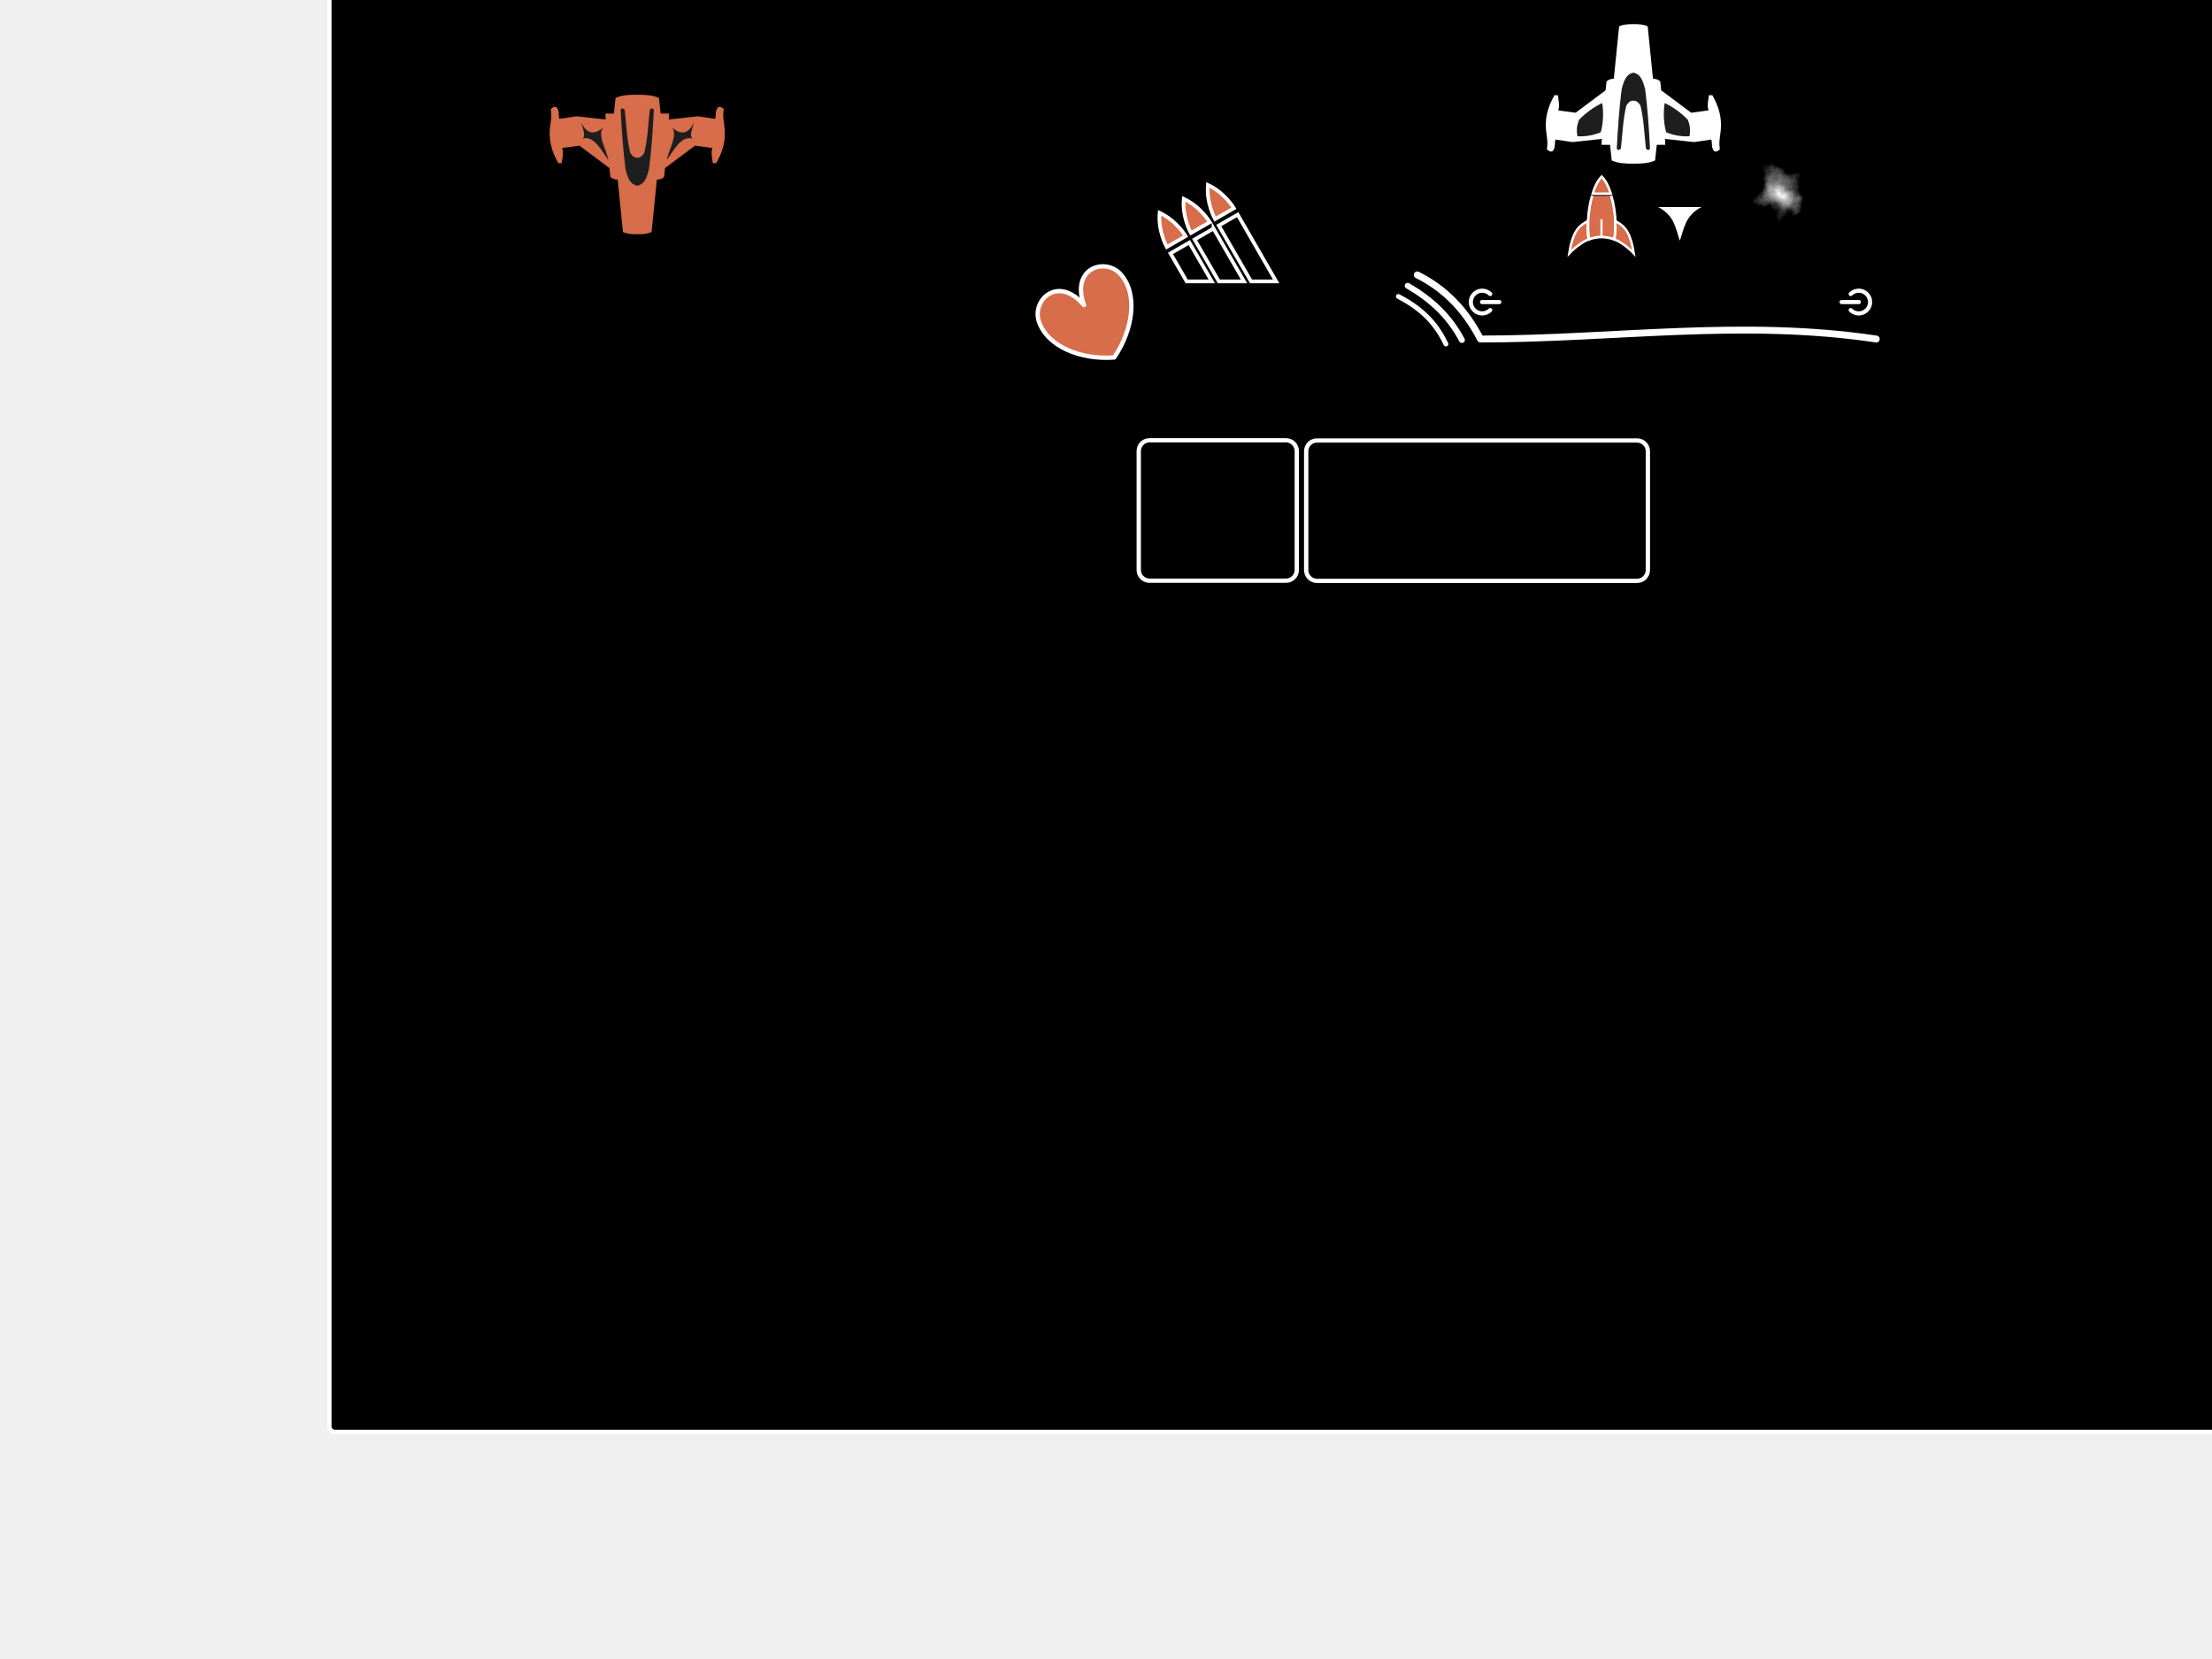
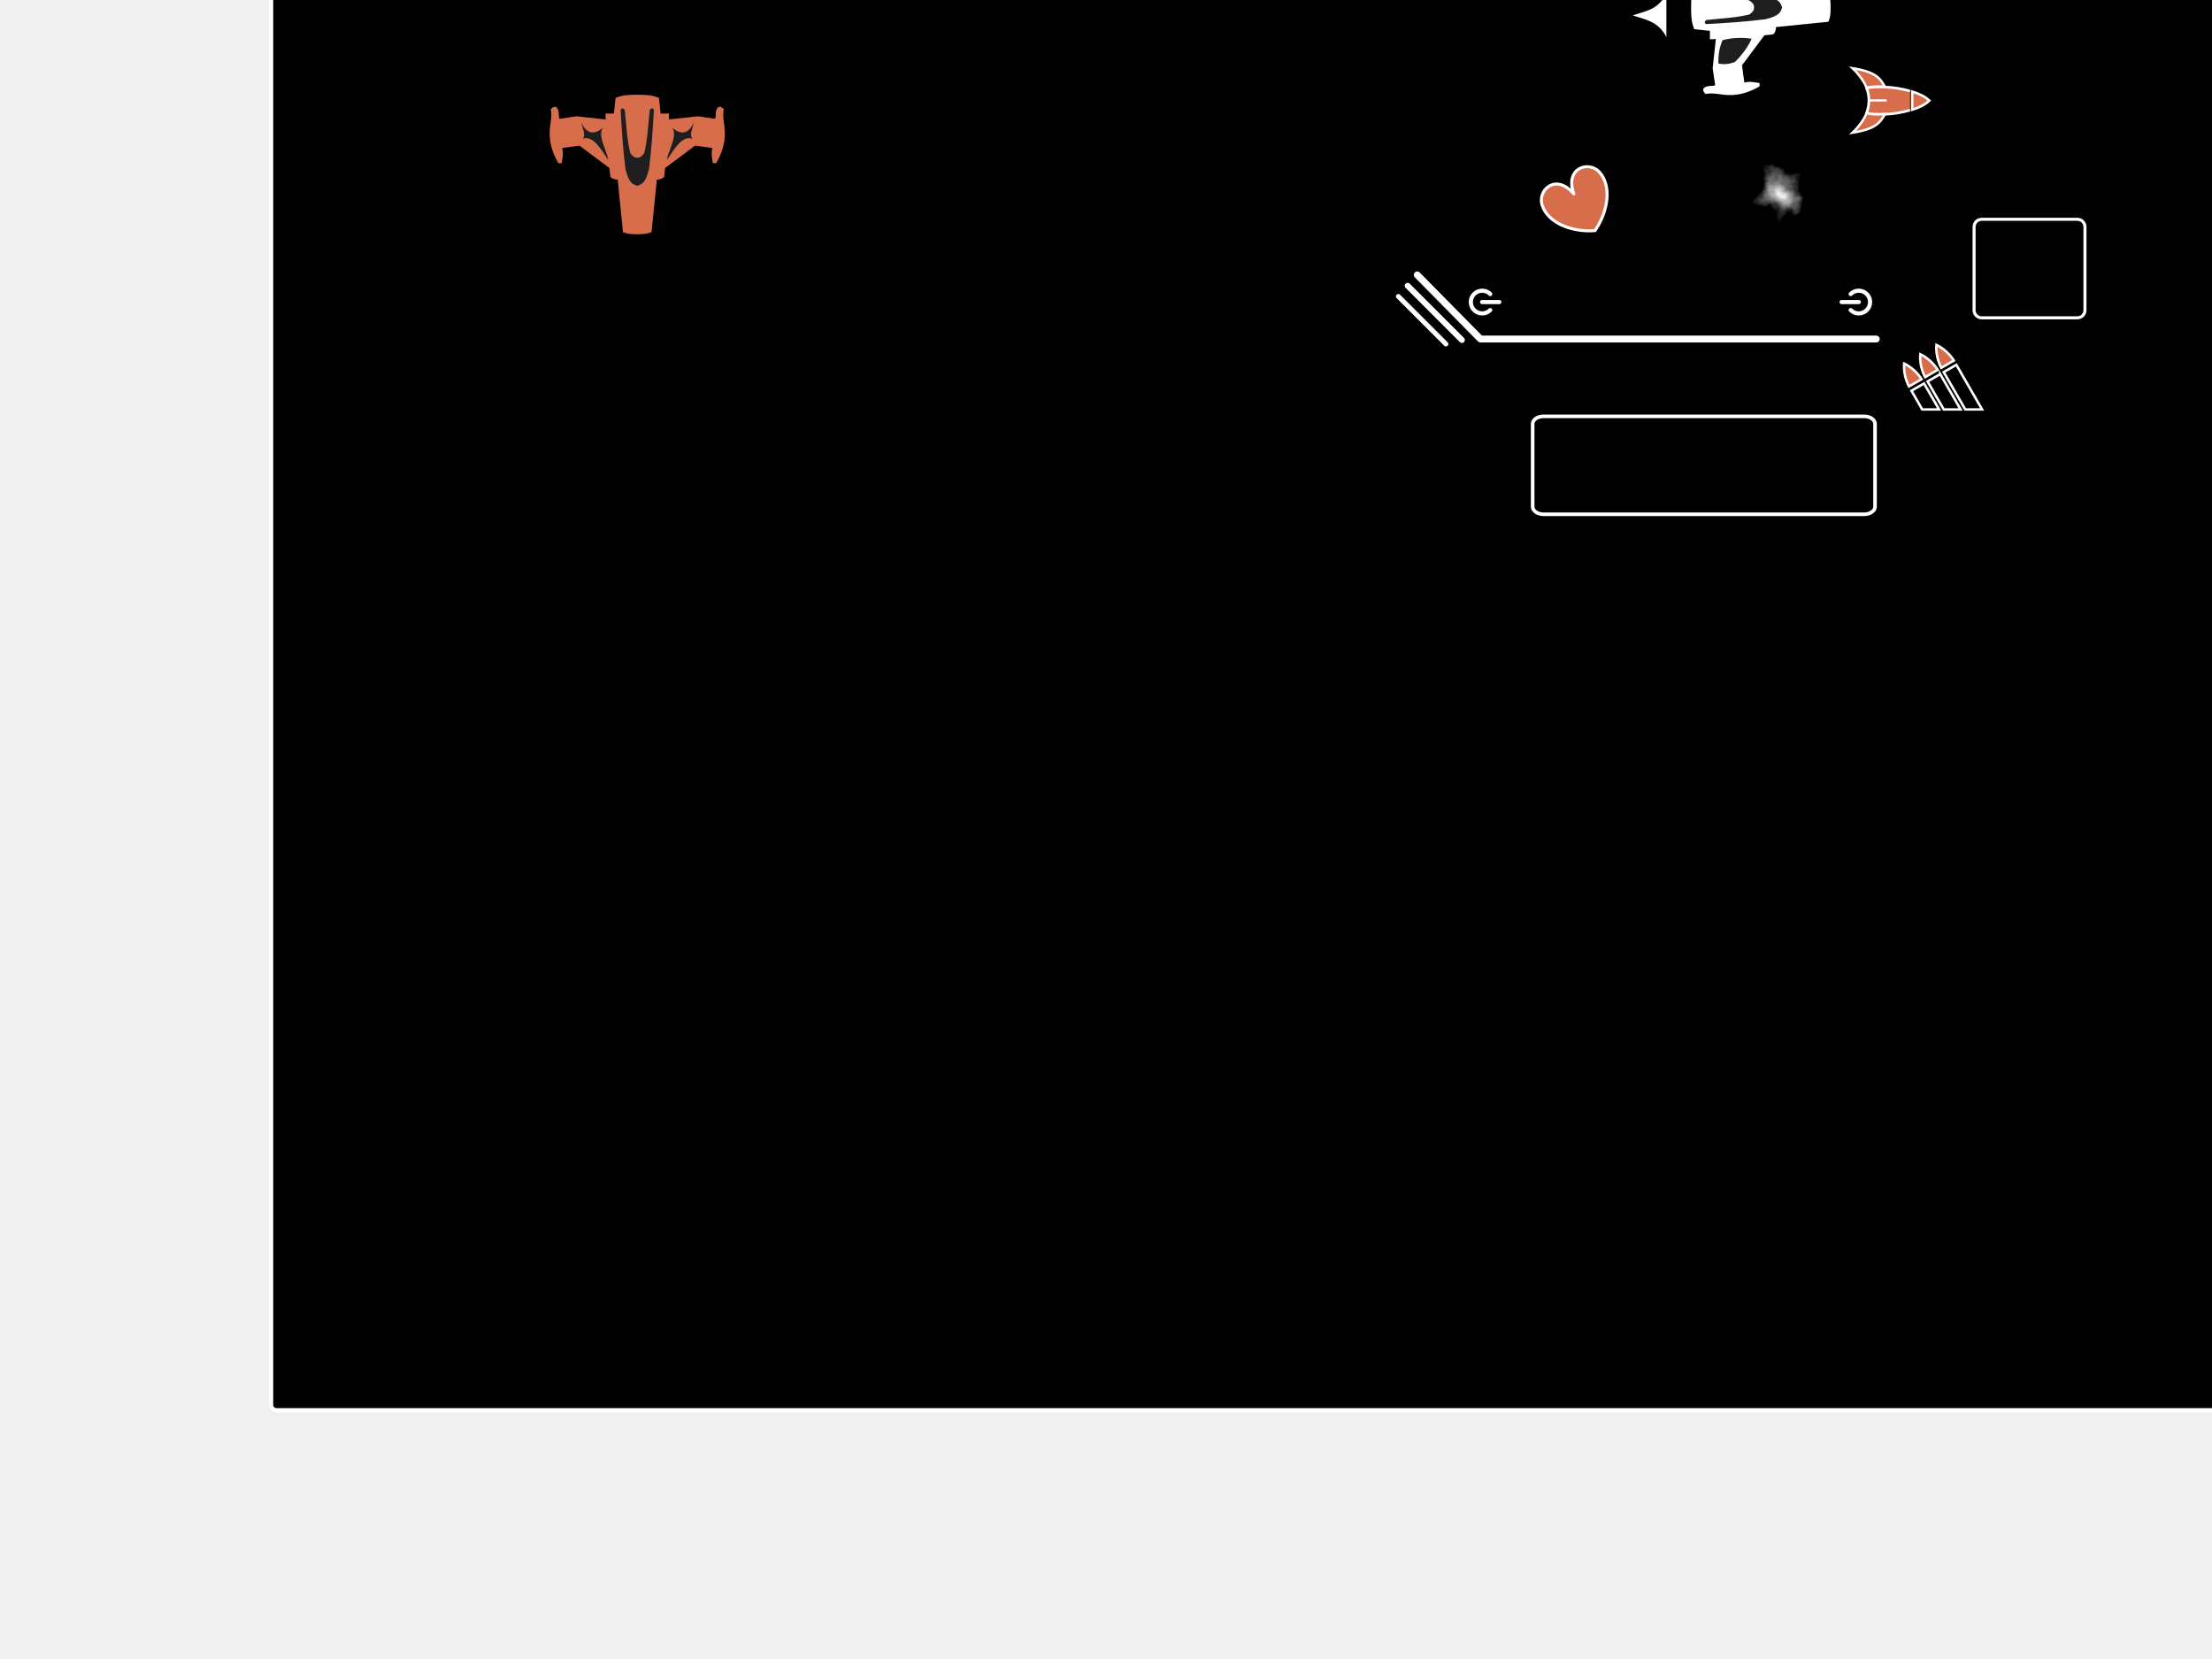
<svg xmlns="http://www.w3.org/2000/svg" xmlns:ns1="http://www.openswatchbook.org/uri/2009/osb" xmlns:xlink="http://www.w3.org/1999/xlink" width="1024px" height="768px" id="svg2985" version="1.1">
  <defs id="defs2987">
    <linearGradient id="linearGradient5661" ns1:paint="solid">
      <stop style="stop-color:#ffffff;stop-opacity:1;" offset="0" id="stop5663" />
    </linearGradient>
    <linearGradient id="linearGradient3910">
      <stop style="stop-color:#ffffff;stop-opacity:0;" offset="0" id="stop3912" />
      <stop id="stop3918" offset="0.463" style="stop-color:#ffffff;stop-opacity:1;" />
      <stop style="stop-color:#ffffff;stop-opacity:0;" offset="1" id="stop3914" />
    </linearGradient>
    <linearGradient id="linearGradient3852">
      <stop id="stop3854" offset="0" style="stop-color:#ffffff;stop-opacity:1;" />
      <stop id="stop3856" offset="1" style="stop-color:#808080;stop-opacity:1;" />
    </linearGradient>
    <linearGradient id="linearGradient3781">
      <stop style="stop-color:#ffffff;stop-opacity:1;" offset="0" id="stop3783" />
      <stop style="stop-color:#ffffff;stop-opacity:0;" offset="1" id="stop3785" />
    </linearGradient>
    <filter id="filter3765" height="1.4" y="-0.2" width="1.4" x="-0.2" color-interpolation-filters="sRGB">
      <feTurbulence id="feTurbulence3767" baseFrequency="0.05" numOctaves="5" type="fractalNoise" result="result91" />
      <feDisplacementMap id="feDisplacementMap3769" in2="result91" scale="25" result="result5" xChannelSelector="R" in="SourceGraphic" />
      <feComposite id="feComposite3771" in2="result5" in="SourceGraphic" operator="atop" />
    </filter>
    <radialGradient xlink:href="#linearGradient3781" id="radialGradient3787" cx="64.5" cy="196.5" fx="64.5" fy="196.5" r="41.3" gradientUnits="userSpaceOnUse" gradientTransform="matrix(0.2421631,-0.5563984,0.5089602,0.2215165,-51.13021,188.8597)" />
    <linearGradient id="linearGradient4279">
      <stop style="stop-color:#4a97d7;stop-opacity:1;" offset="0" id="stop4281" />
      <stop style="stop-color:#1e1e1e;stop-opacity:1;" offset="1" id="stop4283" />
    </linearGradient>
    <linearGradient id="linearGradient3814">
      <stop style="stop-color:#f4880b;stop-opacity:1;" offset="0" id="stop3816" />
      <stop style="stop-color:#ffb263;stop-opacity:1;" offset="1" id="stop3818" />
    </linearGradient>
    <linearGradient xlink:href="#linearGradient3797" id="linearGradient3873" gradientUnits="userSpaceOnUse" x1="472.181" y1="291.86" x2="472.181" y2="277.76" gradientTransform="matrix(0.9194079,0,0,1.001063,28.50064,-0.3084863)" />
    <linearGradient id="linearGradient3797">
      <stop id="stop3799" offset="0" style="stop-color:#f40b0b;stop-opacity:1;" />
      <stop id="stop3801" offset="1" style="stop-color:#ff6363;stop-opacity:1;" />
    </linearGradient>
    <linearGradient id="linearGradient4279-2">
      <stop style="stop-color:#c9c9c9;stop-opacity:1;" offset="0" id="stop4281-3" />
      <stop style="stop-color:#f2f2f2;stop-opacity:1;" offset="1" id="stop4283-1" />
    </linearGradient>
    <linearGradient id="linearGradient3814-8">
      <stop style="stop-color:#f4880b;stop-opacity:1;" offset="0" id="stop3816-8" />
      <stop style="stop-color:#ffb263;stop-opacity:1;" offset="1" id="stop3818-2" />
    </linearGradient>
    <linearGradient xlink:href="#linearGradient3797-7" id="linearGradient3873-7" gradientUnits="userSpaceOnUse" x1="472.181" y1="291.86" x2="472.181" y2="277.76" gradientTransform="matrix(0.9194079,0,0,1.001063,28.50064,-0.3084863)" />
    <linearGradient id="linearGradient3797-7">
      <stop id="stop3799-1" offset="0" style="stop-color:#f40b0b;stop-opacity:1;" />
      <stop id="stop3801-2" offset="1" style="stop-color:#ff6363;stop-opacity:1;" />
    </linearGradient>
  </defs>
  <g id="layer1">
-     <rect style="fill:#000000;fill-opacity:1;stroke:#ffffff;stroke-width:2;stroke-linecap:round;stroke-linejoin:round;stroke-miterlimit:4;stroke-opacity:1;stroke-dasharray:none" id="rect2993" width="1081" height="778" x="152.477" y="-115.143" rx="2.5" ry="2.5" />
+     <rect style="fill:#000000;fill-opacity:1;stroke:#ffffff;stroke-width:2;stroke-linecap:round;stroke-linejoin:round;stroke-miterlimit:4;stroke-opacity:1;stroke-dasharray:none" id="rect2993" width="1081" height="778" x="125.477" y="-125.143" rx="2.5" ry="2.5" />
    <path style="fill:url(#radialGradient3787);fill-opacity:1;stroke:none;filter:url(#filter3765)" id="particle" d="m 94,196.5 a 29.5,29.5 0 1 1 -59,0 29.5,29.5 0 1 1 59,0 z" transform="matrix(0.5034843,0,0,0.5034843,791.9605,-10.10729)" />
-     <g id="player" transform="matrix(-0.7589824,0,0,-0.7589824,913.7547,119.6188)">
+     <g id="player" transform="matrix(0,-0.7589824,0.7589824,0,738.9965,161.0677)">
      <rect ry="2.5" y="64.75" x="196.5" height="49.75" width="21.25" id="rect3836" style="fill:#1e1e1e;fill-opacity:1;stroke:none" />
      <path id="path3811" d="m 194.422,59.739 -1.025,9.541 -5.146,0 0.114,3.598 -17.76,-1.935 -10.429,1.548 c -0.81,-2.256 0.269,-4.856 -1.822,-7.081 -1.307,-0.647 -2.394,0.127 -3.461,1.161 0.957,4.594 -0.491,9.024 -0.66,13.776 -0.286,8.026 2.562,14.359 5.283,19.195 l 2.072,0 c 0.384,-3.091 1.229,-6.176 0.25,-9.267 l 10.565,-1.435 18.284,13.662 0.524,5.032 c 0.097,0.945 2.295,2.049 4.508,2.049 l 3.211,31.946 c 2.622,1.204 5.022,1.351 8.721,1.351 3.699,0 6.099,-0.146 8.721,-1.351 l 3.233,-31.946 c 2.213,0 4.389,-1.104 4.486,-2.049 l 0.524,-5.032 18.284,-13.662 10.565,1.435 c -0.979,3.091 -0.111,6.176 0.273,9.267 l 2.049,0 c 2.721,-4.836 5.569,-11.169 5.283,-19.195 -0.169,-4.752 -1.595,-9.182 -0.638,-13.776 -1.067,-1.034 -2.177,-1.808 -3.484,-1.161 -2.091,2.225 -0.989,4.825 -1.799,7.081 l -10.429,-1.548 -17.783,1.935 0.137,-3.598 -5.169,0 -1.025,-9.541 c -4.263,-1.878 -8.534,-1.943 -13.229,-1.943 -4.696,0 -8.966,0.065 -13.229,1.943 z m 4.235,6.376 c 0.422,0.028 0.869,0.368 1.366,0.956 0.973,8.779 1.245,17.515 3.347,26.276 1.458,2.04 2.513,2.855 4.284,2.857 1.771,0.002 2.815,-0.81 4.277,-2.857 2.102,-8.761 2.374,-17.497 3.347,-26.276 0.994,-1.176 1.854,-1.396 2.505,0 -0.642,12.229 -1.466,24.349 -2.96,36.067 -2.119,8.847 -4.655,9.329 -7.173,10.178 -2.518,-0.85 -5.054,-1.331 -7.173,-10.178 -1.494,-11.718 -2.318,-23.838 -2.96,-36.067 0.326,-0.698 0.716,-0.984 1.138,-0.956 z" style="fill:#ffffff;fill-opacity:1;stroke:none" />
      <path id="path3862" d="m 226.667,94.733 c 4.784,-2.115 10.278,-6.155 14.133,-10.182 1.27,-3.317 1.706,-5.931 1,-10.039 -4.35,-0.312 -9.42,0.406 -14.258,2.438 -1.491,5.565 -1.813,11.892 -0.875,17.783 z" style="fill:#1e1e1e;fill-opacity:1;stroke:none" />
      <path style="fill:#1e1e1e;fill-opacity:1;stroke:none" d="m 188.576,94.733 c -4.784,-2.115 -10.278,-6.155 -14.133,-10.182 -1.27,-3.317 -1.706,-5.931 -1,-10.039 4.35,-0.312 9.42,0.406 14.258,2.438 1.491,5.565 1.813,11.892 0.875,17.783 z" id="path3864" />
    </g>
    <g transform="matrix(0.7589824,0,0,0.7589824,137.4019,-0.0077979)" id="enemy">
      <rect style="fill:#1e1e1e;fill-opacity:1;stroke:none" id="rect3884" width="21.25" height="49.75" x="196.5" y="64.75" ry="2.5" />
      <path style="fill:#d76d4a;fill-opacity:1;stroke:none" d="m 194.422,59.739 -1.025,9.541 -5.146,0 0.114,3.598 -17.76,-1.935 -10.429,1.548 c -0.81,-2.256 0.269,-4.856 -1.822,-7.081 -1.307,-0.647 -2.394,0.127 -3.461,1.161 0.957,4.594 -0.491,9.024 -0.66,13.776 -0.286,8.026 2.562,14.359 5.283,19.195 l 2.072,0 c 0.384,-3.091 1.229,-6.176 0.25,-9.267 l 10.565,-1.435 18.284,13.662 0.524,5.032 c 0.097,0.945 2.295,2.049 4.508,2.049 l 3.211,31.946 c 2.622,1.204 5.022,1.351 8.721,1.351 3.699,0 6.099,-0.146 8.721,-1.351 l 3.233,-31.946 c 2.213,0 4.389,-1.104 4.486,-2.049 l 0.524,-5.032 18.284,-13.662 10.565,1.435 c -0.979,3.091 -0.111,6.176 0.273,9.267 l 2.049,0 c 2.721,-4.836 5.569,-11.169 5.283,-19.195 -0.169,-4.752 -1.595,-9.182 -0.638,-13.776 -1.067,-1.034 -2.177,-1.808 -3.484,-1.161 -2.091,2.225 -0.989,4.825 -1.799,7.081 l -10.429,-1.548 -17.783,1.935 0.137,-3.598 -5.169,0 -1.025,-9.541 c -4.263,-1.878 -8.534,-1.943 -13.229,-1.943 -4.696,0 -8.966,0.065 -13.229,1.943 z m 4.235,6.376 c 0.422,0.028 0.869,0.368 1.366,0.956 0.973,8.779 1.245,17.515 3.347,26.276 1.458,2.04 2.513,2.855 4.284,2.857 1.771,0.002 2.815,-0.81 4.277,-2.857 2.102,-8.761 2.374,-17.497 3.347,-26.276 0.994,-1.176 1.854,-1.396 2.505,0 -0.642,12.229 -1.466,24.349 -2.96,36.067 -2.119,8.847 -4.655,9.329 -7.173,10.178 -2.518,-0.85 -5.054,-1.331 -7.173,-10.178 -1.494,-11.718 -2.318,-23.838 -2.96,-36.067 0.326,-0.698 0.716,-0.984 1.138,-0.956 z" id="path3886" />
      <path id="path3890" d="m 189.973,97.528 c -3.536,-4.735 -8.69,-15.22 -15.531,-12.977 1.855,-2.366 0.149,-5.366 -1,-10.039 3.1,7.086 8.036,8.59 14.258,2.438 -5.465,4.271 1.374,14.345 2.272,20.578 z" style="fill:#1e1e1e;fill-opacity:1;stroke:none" />
      <path style="fill:#1e1e1e;fill-opacity:1;stroke:none" d="m 225.732,97.528 c 3.536,-4.735 8.69,-15.22 15.531,-12.977 -1.855,-2.366 -0.149,-5.366 1,-10.039 -3.1,7.086 -8.036,8.59 -14.258,2.438 5.465,4.271 -1.374,14.345 -2.272,20.578 z" id="path3892" />
    </g>
-     <path id="flame" d="m 767.588,95.837 c 7.659,3.979 8.084,9.96 10.049,15.573 2.037,-5.616 2.404,-11.622 10.049,-15.573 z" style="fill:#ffffff;fill-opacity:1;stroke:none" />
+     <path id="flame" d="m 771.424,-2.926 c -3.979,7.659 -9.96,8.084 -15.573,10.049 5.616,2.037 11.622,2.404 15.573,10.049 z" style="fill:#ffffff;fill-opacity:1;stroke:none" />
    <g id="btn" style="stroke:#ffffff;stroke-opacity:1" transform="translate(29.54773,6.694913)">
-       <path id="path3970" d="m 626.542,120.573 c 12.938,6.421 22.339,16.337 29.265,29.675 61.875,0 120.713,-9.311 183.221,0" style="fill:none;stroke:#ffffff;stroke-width:3.193;stroke-linecap:round;stroke-linejoin:round;stroke-miterlimit:4;stroke-opacity:1;stroke-dasharray:none" />
-       <path id="path4013" d="m 622.103,125.596 c 11.03,6.378 19.236,14.092 25.116,25.116" style="fill:none;stroke:#ffffff;stroke-width:2.714;stroke-linecap:round;stroke-linejoin:round;stroke-miterlimit:4;stroke-opacity:1;stroke-dasharray:none" />
-       <path id="path4017" d="m 617.793,130.538 c 10.161,5.326 17.125,11.74 22.023,22.023" style="fill:none;stroke:#ffffff;stroke-width:2.235;stroke-linecap:round;stroke-linejoin:miter;stroke-miterlimit:4;stroke-opacity:1;stroke-dasharray:none" />
+       <path id="path3970" d="m 626.542,120.573 29.265,29.675 183.221,0" style="fill:none;stroke:#ffffff;stroke-width:3.193;stroke-linecap:round;stroke-linejoin:round;stroke-miterlimit:4;stroke-opacity:1;stroke-dasharray:none" />
+       <path id="path4013" d="m 622.103,125.596 25.116,25.116" style="fill:none;stroke:#ffffff;stroke-width:2.714;stroke-linecap:round;stroke-linejoin:round;stroke-miterlimit:4;stroke-opacity:1;stroke-dasharray:none" />
+       <path id="path4017" d="m 617.793,130.538 22.023,22.023" style="fill:none;stroke:#ffffff;stroke-width:2.235;stroke-linecap:round;stroke-linejoin:miter;stroke-miterlimit:4;stroke-opacity:1;stroke-dasharray:none" />
      <path transform="matrix(0.9921756,0,0,0.9921756,19.2229,-3.754833)" d="m 646.156,141.718 c -2.071,2.071 -5.429,2.071 -7.5,1e-5 -2.071,-2.071 -2.071,-5.429 0,-7.5 2.071,-2.071 5.429,-2.071 7.5,-1e-5" id="path5395" style="fill:none;stroke:#ffffff;stroke-width:1.931;stroke-linecap:round;stroke-linejoin:round;stroke-miterlimit:4;stroke-opacity:1;stroke-dasharray:none" />
      <path id="path5399" d="m 656.543,133.134 7.984,0" style="fill:none;stroke:#ffffff;stroke-width:1.916;stroke-linecap:round;stroke-linejoin:miter;stroke-miterlimit:4;stroke-opacity:1;stroke-dasharray:none" />
      <path style="fill:none;stroke:#ffffff;stroke-width:1.931;stroke-linecap:round;stroke-linejoin:round;stroke-miterlimit:4;stroke-opacity:1;stroke-dasharray:none" id="path5401" d="m 646.156,141.718 c -2.071,2.071 -5.429,2.071 -7.5,1e-5 -2.071,-2.071 -2.071,-5.429 0,-7.5 2.071,-2.071 5.429,-2.071 7.5,-1e-5" transform="matrix(-0.9921756,0,0,0.9921756,1468.29,-3.754833)" />
      <path style="fill:none;stroke:#ffffff;stroke-width:1.916;stroke-linecap:round;stroke-linejoin:miter;stroke-miterlimit:4;stroke-opacity:1;stroke-dasharray:none" d="m 830.97,133.134 -7.984,0" id="path5403" />
    </g>
-     <path id="health" style="fill:#d76d4a;fill-opacity:1;stroke:#ffffff;stroke-width:2;stroke-linecap:round;stroke-linejoin:round;stroke-miterlimit:4;stroke-opacity:1;stroke-dasharray:none" d="m 518.74,126.91 c -6.941,-7.762 -23.131,-3.036 -16.94,14.345 -11.956,-14.052 -24.144,-2.395 -20.893,7.498 3.809,11.588 19.336,17.898 34.881,16.731 8.783,-12.879 11.083,-29.48 2.951,-38.573 z" />
-     <g id="bullets" transform="translate(1.077797,-127.0119)">
+     <path id="health" style="fill:#d76d4a;fill-opacity:1;stroke:#ffffff;stroke-width:1.403;stroke-linecap:round;stroke-linejoin:round;stroke-miterlimit:4;stroke-opacity:1;stroke-dasharray:none" d="m 740.449,79.704 c -4.869,-5.445 -16.227,-2.129 -11.883,10.063 -8.387,-9.858 -16.938,-1.68 -14.657,5.26 2.672,8.129 13.564,12.556 24.47,11.737 6.162,-9.035 7.775,-20.681 2.07,-27.06 z" />
+     <g id="bullets" transform="matrix(0.6684759,0,0,0.6684759,523.3731,17.56488)">
      <path id="rect3822" d="m 535.739,225.512 c 7.815,3.618 12.05,10.802 12.05,10.802 l -8.72,5.035 c 0,0 -4.12,-7.25 -3.33,-15.837 z" style="fill:#d76d4a;fill-opacity:1;stroke:#ffffff;stroke-width:1.701;stroke-miterlimit:4;stroke-opacity:1;stroke-dasharray:none" />
      <path style="fill:#d76d4a;fill-opacity:1;stroke:#ffffff;stroke-width:1.701;stroke-miterlimit:4;stroke-opacity:1;stroke-dasharray:none" d="m 546.915,219.06 c 7.815,3.618 12.05,10.802 12.05,10.802 l -8.72,5.035 c 0,0 -4.12,-7.25 -3.33,-15.837 z" id="path3838" />
      <path id="path3842" d="m 558.091,212.608 c 7.815,3.618 12.05,10.802 12.05,10.802 l -8.72,5.035 c 0,0 -4.12,-7.25 -3.33,-15.837 z" style="fill:#d76d4a;fill-opacity:1;stroke:#ffffff;stroke-width:1.701;stroke-miterlimit:4;stroke-opacity:1;stroke-dasharray:none" />
      <path id="path3844" d="m 571.875,226.375 -8.75,5.031 14.938,25.875 11.625,0 L 571.875,226.375 z m -11.188,6.438 -8.75,5.062 11.219,19.406 11.656,0 -14.125,-24.469 z m -11.188,6.469 -8.719,5.031 7.469,12.969 11.656,0 -10.406,-18 z" style="fill:none;stroke:#ffffff;stroke-width:1.701;stroke-linecap:square;stroke-linejoin:miter;stroke-miterlimit:4;stroke-opacity:1;stroke-dashoffset:0" />
    </g>
-     <rect style="fill:none;stroke:#ffffff;stroke-width:2;stroke-linecap:square;stroke-linejoin:miter;stroke-miterlimit:4;stroke-opacity:1;stroke-dasharray:none;stroke-dashoffset:0" id="frame_rect" width="73.161" height="65.006" x="527.16" y="203.819" rx="5" ry="4.972" />
-     <rect ry="5" rx="5" y="203.902" x="604.679" height="65.002" width="158.166" id="frame_long" style="fill:none;stroke:#ffffff;stroke-width:2;stroke-linecap:square;stroke-linejoin:miter;stroke-miterlimit:4;stroke-opacity:1;stroke-dasharray:none;stroke-dashoffset:0" />
-     <g id="rocket" transform="matrix(1.205534,0,0,1.205534,-149.1996,-24.21796)">
+     <rect style="fill:none;stroke:#ffffff;stroke-width:1.403;stroke-linecap:square;stroke-linejoin:miter;stroke-miterlimit:4;stroke-opacity:1;stroke-dasharray:none;stroke-dashoffset:0" id="frame_rect" width="51.324" height="45.603" x="913.862" y="101.521" rx="3.508" ry="3.488" />
+     <rect ry="3.487" rx="5.01" y="192.741" x="709.515" height="45.328" width="158.494" id="frame_long" style="fill:none;stroke:#ffffff;stroke-width:1.672;stroke-linecap:square;stroke-linejoin:miter;stroke-miterlimit:4;stroke-opacity:1;stroke-dasharray:none;stroke-dashoffset:0" />
+     <g id="rocket" transform="matrix(0,1.205534,-1.205534,0,999.1084,-844.0897)">
      <path id="path3880" d="m 735.342,94.477 c 0.781,-2.6 1.909,-4.948 3.475,-6.58 l 0,0 c 1.568,1.615 2.712,3.976 3.512,6.592 z" style="fill:#d76d4a;fill-opacity:1;stroke:#ffffff;stroke-width:0.952;stroke-linecap:square;stroke-linejoin:miter;stroke-miterlimit:4;stroke-opacity:1;stroke-dasharray:none;stroke-dashoffset:0" />
      <path id="path3875" d="m 733.525,104.941 c -0.165,2.375 -0.201,4.749 0.295,7.124 -1.815,0.506 -5.322,3.027 -7.449,5.306 1.429,-9.11 4.047,-10.67 7.154,-12.43 z" style="fill:#d76d4a;fill-opacity:1;stroke:#ffffff;stroke-width:0.918;stroke-opacity:1" />
      <path id="rect3872" d="m 742.482,95.304 c 1.883,6.162 1.945,13.666 1.129,16.677 -3.211,-1.13 -6.423,-1.203 -9.634,0 -0.683,-3.341 -0.644,-10.659 1.168,-16.69" style="fill:#d76d4a;fill-opacity:1;stroke:#ffffff;stroke-width:1;stroke-linecap:butt;stroke-linejoin:round;stroke-miterlimit:4;stroke-opacity:1;stroke-dasharray:none;stroke-dashoffset:0" />
      <path style="fill:#d76d4a;fill-opacity:1;stroke:#ffffff;stroke-width:0.918;stroke-opacity:1" d="m 743.978,104.941 c 0.165,2.375 0.201,4.749 -0.295,7.124 1.815,0.506 5.322,3.027 7.449,5.306 -1.429,-9.11 -4.047,-10.67 -7.154,-12.43 z" id="path3882" />
      <path style="fill:none;stroke:#ffffff;stroke-width:1px;stroke-linecap:butt;stroke-linejoin:miter;stroke-opacity:1" d="m 741.375,109.5 0,-8" id="path3891" transform="matrix(0.8295079,0,0,0.8295079,123.7622,20.08899)" />
    </g>
  </g>
</svg>
